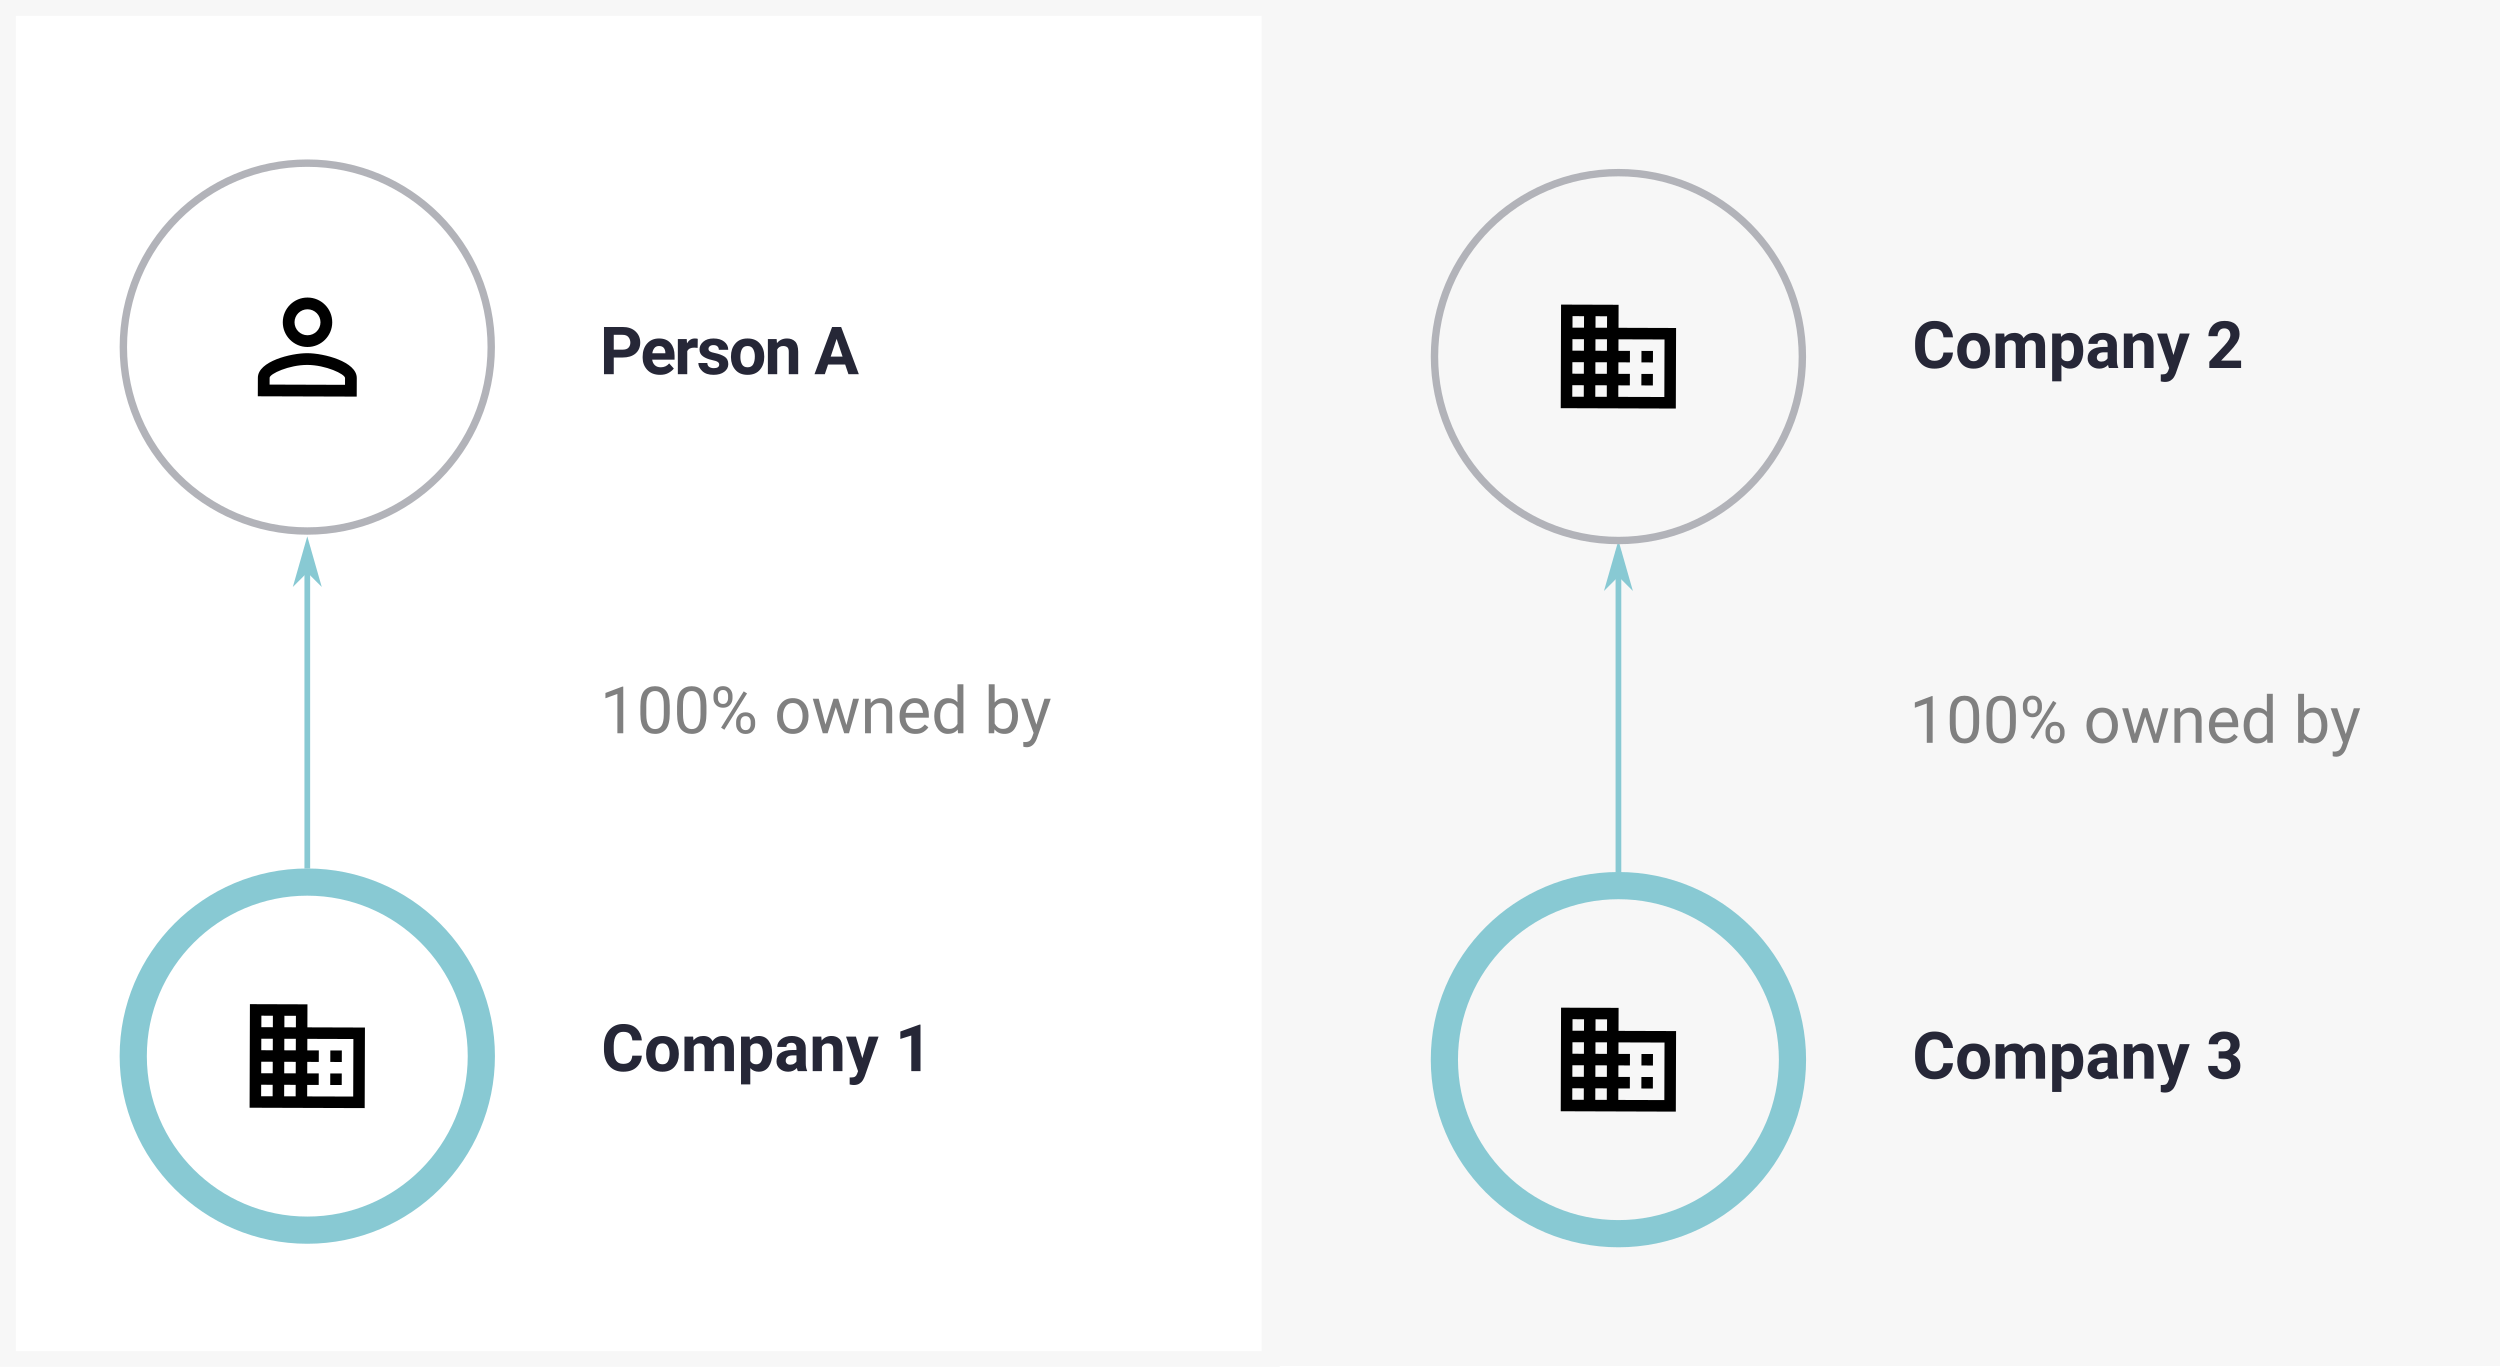
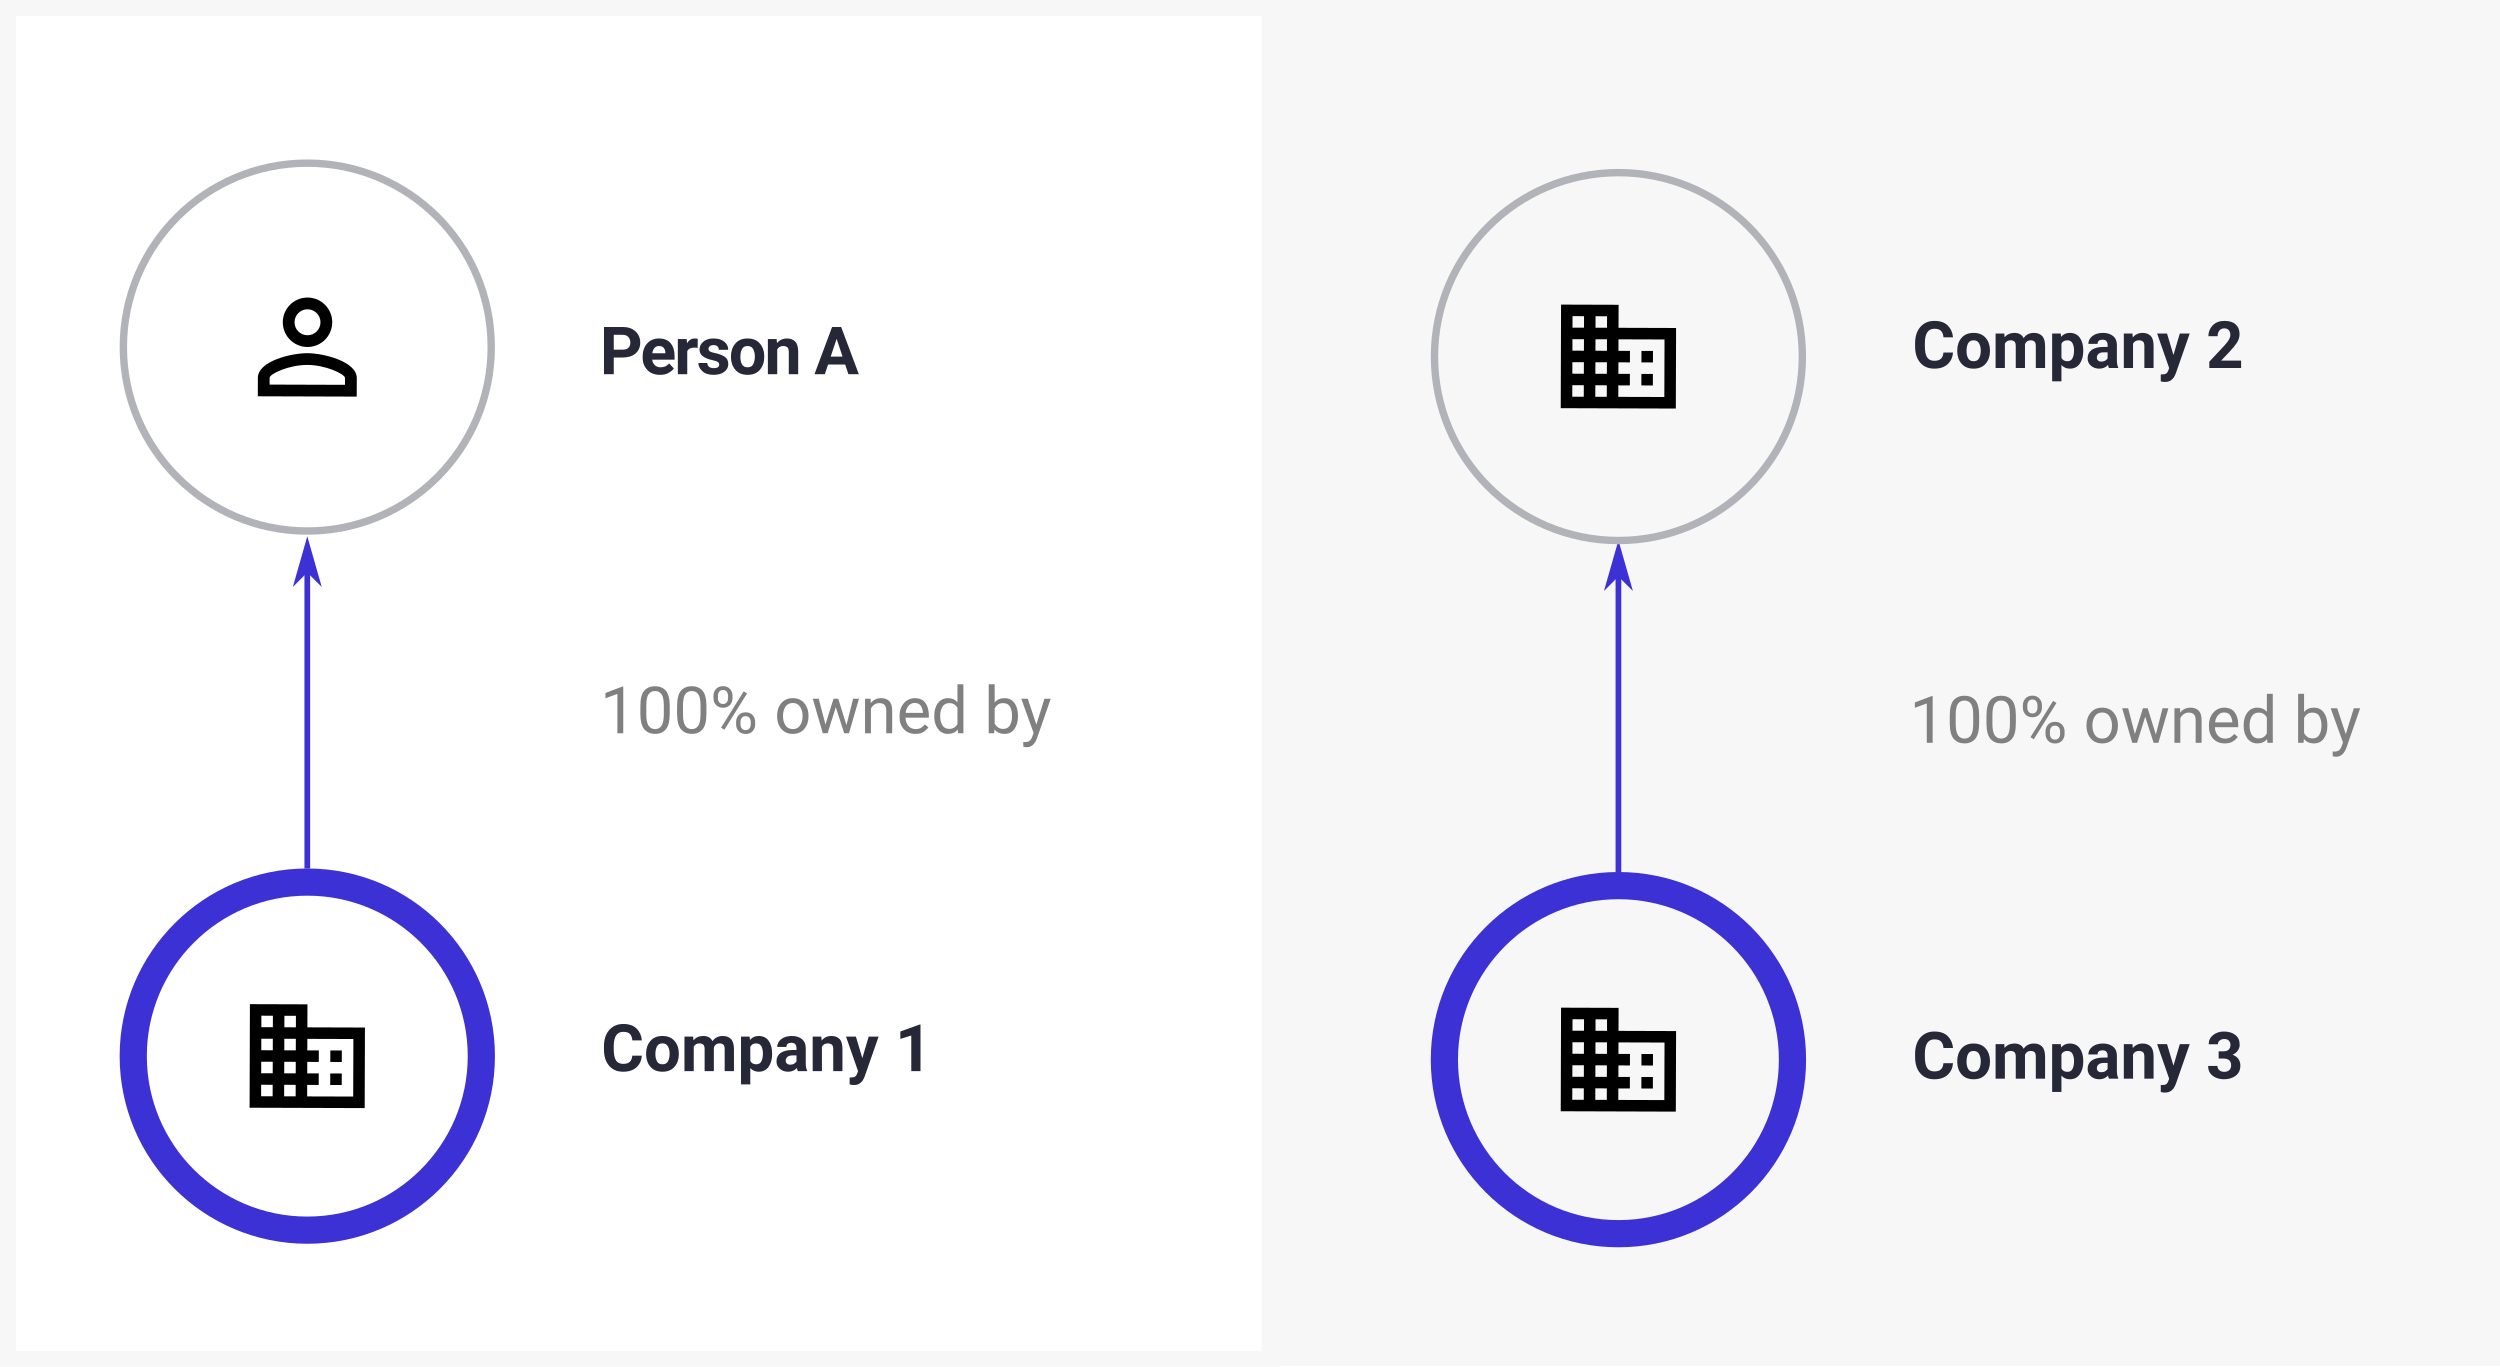
<svg xmlns="http://www.w3.org/2000/svg" id="Layer_1" data-name="Layer 1" viewBox="0 0 631.512 345.296" version="1.1" width="631.512" height="345.296">
  <defs id="defs3">
    <marker orient="auto" refY="0" refX="0" id="Arrow1Lend" style="overflow:visible">
-       <path id="path4371" d="M 0,0 5,-5 -12.5,0 5,5 0,0 Z" style="fill:#00deb6;fill-opacity:1;fill-rule:evenodd;stroke:#00deb6;stroke-width:1pt;stroke-opacity:1" transform="matrix(-0.8,0,0,-0.8,-10,0)" />
+       <path id="path4371" d="M 0,0 5,-5 -12.5,0 5,5 0,0 Z" style="fill:#3c31d4;fill-opacity:1;fill-rule:evenodd;stroke:#3c31d4;stroke-width:1pt;stroke-opacity:1" transform="matrix(-0.8,0,0,-0.8,-10,0)" />
    </marker>
    <marker orient="auto" refY="0" refX="0" id="Arrow1Mend" style="overflow:visible">
-       <path id="path4377" d="M 0,0 5,-5 -12.5,0 5,5 0,0 Z" style="fill:#00deb6;fill-opacity:1;fill-rule:evenodd;stroke:#00deb6;stroke-width:1pt;stroke-opacity:1" transform="matrix(-0.4,0,0,-0.4,-4,0)" />
+       <path id="path4377" d="M 0,0 5,-5 -12.5,0 5,5 0,0 Z" style="fill:#3c31d4;fill-opacity:1;fill-rule:evenodd;stroke:#3c31d4;stroke-width:1pt;stroke-opacity:1" transform="matrix(-0.4,0,0,-0.4,-4,0)" />
    </marker>
    <marker orient="auto" refY="0" refX="0" id="Arrow1Mstart" style="overflow:visible">
-       <path id="path4374" d="M 0,0 5,-5 -12.5,0 5,5 0,0 Z" style="fill:#00deb6;fill-opacity:1;fill-rule:evenodd;stroke:#00deb6;stroke-width:1pt;stroke-opacity:1" transform="matrix(0.4,0,0,0.4,4,0)" />
+       <path id="path4374" d="M 0,0 5,-5 -12.5,0 5,5 0,0 Z" style="fill:#3c31d4;fill-opacity:1;fill-rule:evenodd;stroke:#3c31d4;stroke-width:1pt;stroke-opacity:1" transform="matrix(0.4,0,0,0.4,4,0)" />
    </marker>
-     <style id="style5">.cls-1,.cls-10,.cls-11,.cls-7,.cls-8{fill:none;}.cls-1,.cls-11{stroke:#00deb6;}.cls-1,.cls-10,.cls-11,.cls-7{stroke-miterlimit:10;}.cls-2{fill:#00deb6;}.cls-3{font-size:16px;fill:#262737;}.cls-12,.cls-3{font-family:HKGrotesk-SemiBold, HK Grotesk;font-weight:700;}.cls-4{letter-spacing:-0.03em;}.cls-5{letter-spacing:-0.02em;}.cls-6{letter-spacing:0em;}.cls-7{stroke:#262737;}.cls-11,.cls-7{stroke-width:5px;}.cls-9{letter-spacing:-0.01em;}.cls-10{stroke:#e6e6e6;}.cls-12{font-size:12px;fill:gray;}.cls-13{letter-spacing:-0.03em;}.cls-14{letter-spacing:-0.01em;}.cls-15{letter-spacing:-0.02em;}.cls-16{letter-spacing:0em;}.cls-17{letter-spacing:0em;}.cls-18{letter-spacing:0em;}</style>
+     <style id="style5">.cls-1,.cls-10,.cls-11,.cls-7,.cls-8{fill:none;}.cls-1,.cls-11{stroke:#3c31d4;}.cls-1,.cls-10,.cls-11,.cls-7{stroke-miterlimit:10;}.cls-2{fill:#3c31d4;}.cls-3{font-size:16px;fill:#262737;}.cls-12,.cls-3{font-family:HKGrotesk-SemiBold, HK Grotesk;font-weight:700;}.cls-4{letter-spacing:-0.03em;}.cls-5{letter-spacing:-0.02em;}.cls-6{letter-spacing:0em;}.cls-7{stroke:#262737;}.cls-11,.cls-7{stroke-width:5px;}.cls-9{letter-spacing:-0.01em;}.cls-10{stroke:#e6e6e6;}.cls-12{font-size:12px;fill:gray;}.cls-13{letter-spacing:-0.03em;}.cls-14{letter-spacing:-0.01em;}.cls-15{letter-spacing:-0.02em;}.cls-16{letter-spacing:0em;}.cls-17{letter-spacing:0em;}.cls-18{letter-spacing:0em;}</style>
    <marker orient="auto" refY="0" refX="0" id="Arrow1Mstart-2" style="overflow:visible">
-       <path id="path4374-0" d="M 0,0 5,-5 -12.5,0 5,5 0,0 Z" style="fill:#00deb6;fill-opacity:1;fill-rule:evenodd;stroke:#00deb6;stroke-width:1pt;stroke-opacity:1" transform="matrix(0.4,0,0,0.4,4,0)" />
+       <path id="path4374-0" d="M 0,0 5,-5 -12.5,0 5,5 0,0 Z" style="fill:#3c31d4;fill-opacity:1;fill-rule:evenodd;stroke:#3c31d4;stroke-width:1pt;stroke-opacity:1" transform="matrix(0.4,0,0,0.4,4,0)" />
    </marker>
    <clipPath id="p.1">
      <path style="clip-rule:evenodd" id="path3414" d="M 0,0 30,0 30,26 0,26 Z" />
    </clipPath>
    <clipPath id="p.2">
      <path style="clip-rule:evenodd" id="path3423" d="M 0,0 24,0 24,25 0,25 Z" />
    </clipPath>
    <clipPath id="p.1-3">
      <path style="clip-rule:evenodd" id="path3414-8" d="M 0,0 30,0 30,26 0,26 Z" />
    </clipPath>
    <clipPath id="p.1-3-9">
      <path style="clip-rule:evenodd" id="path3414-8-9" d="M 0,0 30,0 30,26 0,26 Z" />
    </clipPath>
    <clipPath id="p.1-6">
      <path style="clip-rule:evenodd" id="path3414-0" d="M 0,0 30,0 30,26 0,26 Z" />
    </clipPath>
    <marker orient="auto" refY="0" refX="0" id="Arrow1Mstart-2-2" style="overflow:visible">
-       <path id="path4374-0-7" d="M 0,0 5,-5 -12.5,0 5,5 0,0 Z" style="fill:#88c9d3;fill-opacity:1;fill-rule:evenodd;stroke:#88c9d3;stroke-width:1pt;stroke-opacity:1" transform="matrix(0.4,0,0,0.4,4,0)" />
+       <path id="path4374-0-7" d="M 0,0 5,-5 -12.5,0 5,5 0,0 Z" style="fill:#3c31d4;fill-opacity:1;fill-rule:evenodd;stroke:#3c31d4;stroke-width:1pt;stroke-opacity:1" transform="matrix(0.4,0,0,0.4,4,0)" />
    </marker>
    <marker orient="auto" refY="0" refX="0" id="Arrow1Mstart-2-2-9" style="overflow:visible">
-       <path id="path4374-0-7-0" d="M 0,0 5,-5 -12.5,0 5,5 0,0 Z" style="fill:#88c9d3;fill-opacity:1;fill-rule:evenodd;stroke:#88c9d3;stroke-width:1pt;stroke-opacity:1" transform="matrix(0.4,0,0,0.4,4,0)" />
+       <path id="path4374-0-7-0" d="M 0,0 5,-5 -12.5,0 5,5 0,0 Z" style="fill:#3c31d4;fill-opacity:1;fill-rule:evenodd;stroke:#3c31d4;stroke-width:1pt;stroke-opacity:1" transform="matrix(0.4,0,0,0.4,4,0)" />
    </marker>
    <style id="style4510">.cls-1{fill:none;}</style>
    <style id="style4530">.cls-1{fill:none;}</style>
    <style id="style4699">.cls-1{fill:none;}</style>
    <style id="style4802">.cls-1{fill:none;}</style>
    <style id="style4877">.cls-1{fill:none;}</style>
    <style id="style4950">.cls-1{fill:none;}</style>
    <style id="style5029">.cls-1{fill:none;}</style>
  </defs>
  <rect style="color:#000000;clip-rule:nonzero;display:inline;overflow:visible;visibility:visible;opacity:1;isolation:auto;mix-blend-mode:normal;color-interpolation:sRGB;color-interpolation-filters:linearRGB;solid-color:#000000;solid-opacity:1;fill:#f7f7f7;fill-opacity:1;fill-rule:nonzero;stroke:none;stroke-width:0.1;stroke-linecap:round;stroke-linejoin:miter;stroke-miterlimit:4;stroke-dasharray:none;stroke-dashoffset:0;stroke-opacity:0;color-rendering:auto;image-rendering:auto;shape-rendering:auto;text-rendering:auto;enable-background:accumulate" id="rect5767" width="312.814" height="345.073" x="318.698" y="0" />
-   <path class="cls-2" d="M 38.173,33.783 Z" id="path11" style="fill:#00deb6;stroke:#f7f7f7;stroke-width:1;stroke-miterlimit:8.696;stroke-dasharray:none;stroke-opacity:1" />
+   <path class="cls-2" d="M 38.173,33.783 Z" id="path11" style="fill:#3c31d4;stroke:#f7f7f7;stroke-width:1;stroke-miterlimit:8.696;stroke-dasharray:none;stroke-opacity:1" />
  <text class="cls-3" id="text13" style="font-style:normal;font-variant:normal;font-weight:bold;font-stretch:normal;font-size:16.8px;line-height:125%;font-family:Roboto;-inkscape-font-specification:'Roboto, Bold';text-align:start;writing-mode:lr-tb;text-anchor:start;fill:#262737" x="151.509" y="94.533">
    <tspan class="cls-4" id="tspan15" style="font-style:normal;font-variant:normal;font-weight:bold;font-stretch:normal;font-size:16.8px;line-height:125%;font-family:Roboto;-inkscape-font-specification:'Roboto, Bold';text-align:start;letter-spacing:-0.03em;writing-mode:lr-tb;text-anchor:start">Person A</tspan>
  </text>
  <path d="m 38.173,33.783 0,0 m 0,0 0,0 m 0,0 z m 0,0 z" id="path27" style="stroke:#f7f7f7;stroke-width:1;stroke-miterlimit:8.696;stroke-dasharray:none;stroke-opacity:1" />
  <path class="cls-8" d="M 38.173,33.783 Z" id="path29" style="fill:none;stroke:#f7f7f7;stroke-width:1;stroke-miterlimit:8.696;stroke-dasharray:none;stroke-opacity:1" />
  <text class="cls-3" id="text31" style="font-style:normal;font-variant:normal;font-weight:bold;font-stretch:normal;font-size:16.5px;line-height:125%;font-family:Roboto;-inkscape-font-specification:'Roboto, Bold';text-align:start;writing-mode:lr-tb;text-anchor:start;fill:#262737" x="138.675" y="270.565">
    <tspan x="151.875" y="270.565" id="tspan35" style="font-style:normal;font-variant:normal;font-weight:bold;font-stretch:normal;font-size:16.5px;line-height:125%;font-family:Roboto;-inkscape-font-specification:'Roboto, Bold';text-align:start;writing-mode:lr-tb;text-anchor:start">Company 1</tspan>
  </text>
  <path class="cls-8" d="M 38.173,33.783 Z" id="path41" style="fill:none;stroke:#f7f7f7;stroke-width:1;stroke-miterlimit:8.696;stroke-dasharray:none;stroke-opacity:1" />
  <path d="m 38.173,33.783 z m 0,0 z m 0,0 z m 0,0 z m 0,0 z m 0,0 z m 0,0 z m 0,0 z m 0,0 z m 0,0 z m 0,0 z m 0,0 z" id="path43" style="stroke:#f7f7f7;stroke-width:1;stroke-miterlimit:8.696;stroke-dasharray:none;stroke-opacity:1" />
  <path class="cls-10" d="m 38.173,33.783 0,0" id="path45" style="fill:none;stroke:#f7f7f7;stroke-width:1;stroke-miterlimit:8.696;stroke-dasharray:none;stroke-opacity:1" />
  <path class="cls-10" d="m 38.173,33.783 0,0" id="path47" style="fill:none;stroke:#f7f7f7;stroke-width:1;stroke-miterlimit:8.696;stroke-dasharray:none;stroke-opacity:1" />
  <path class="cls-10" d="m 38.173,33.783 0,0" id="path49" style="fill:none;stroke:#f7f7f7;stroke-width:1;stroke-miterlimit:8.696;stroke-dasharray:none;stroke-opacity:1" />
  <path class="cls-10" d="m 38.173,33.783 0,0" id="path51" style="fill:none;stroke:#f7f7f7;stroke-width:1;stroke-miterlimit:8.696;stroke-dasharray:none;stroke-opacity:1" />
  <path class="cls-10" d="m 38.173,33.783 0,0" id="path53" style="fill:none;stroke:#f7f7f7;stroke-width:1;stroke-miterlimit:8.696;stroke-dasharray:none;stroke-opacity:1" />
  <path class="cls-10" d="m 38.173,33.783 0,0" id="path55" style="fill:none;stroke:#f7f7f7;stroke-width:1;stroke-miterlimit:8.696;stroke-dasharray:none;stroke-opacity:1" />
  <path class="cls-10" d="m 38.173,33.783 0,0" id="path57" style="fill:none;stroke:#f7f7f7;stroke-width:1;stroke-miterlimit:8.696;stroke-dasharray:none;stroke-opacity:1" />
  <path class="cls-10" d="m 38.173,33.783 0,0" id="path59" style="fill:none;stroke:#f7f7f7;stroke-width:1;stroke-miterlimit:8.696;stroke-dasharray:none;stroke-opacity:1" />
  <path class="cls-10" d="m 38.173,33.783 0,0" id="path61" style="fill:none;stroke:#f7f7f7;stroke-width:1;stroke-miterlimit:8.696;stroke-dasharray:none;stroke-opacity:1" />
  <path class="cls-10" d="m 38.173,33.783 0,0" id="path63" style="fill:none;stroke:#f7f7f7;stroke-width:1;stroke-miterlimit:8.696;stroke-dasharray:none;stroke-opacity:1" />
  <path class="cls-10" d="m 38.173,33.783 0,0" id="path65" style="fill:none;stroke:#f7f7f7;stroke-width:1;stroke-miterlimit:8.696;stroke-dasharray:none;stroke-opacity:1" />
  <path class="cls-10" d="m 38.173,33.783 0,0" id="path67" style="fill:none;stroke:#f7f7f7;stroke-width:1;stroke-miterlimit:8.696;stroke-dasharray:none;stroke-opacity:1" />
  <path class="cls-10" d="m 38.173,33.783 0,0" id="path69" style="fill:none;stroke:#f7f7f7;stroke-width:1;stroke-miterlimit:8.696;stroke-dasharray:none;stroke-opacity:1" />
  <path class="cls-10" d="m 38.173,33.783 0,0" id="path71" style="fill:none;stroke:#f7f7f7;stroke-width:1;stroke-miterlimit:8.696;stroke-dasharray:none;stroke-opacity:1" />
  <path class="cls-10" d="m 38.173,33.783 0,0" id="path73" style="fill:none;stroke:#f7f7f7;stroke-width:1;stroke-miterlimit:8.696;stroke-dasharray:none;stroke-opacity:1" />
  <path class="cls-10" d="m 38.173,33.783 0,0" id="path75" style="fill:none;stroke:#f7f7f7;stroke-width:1;stroke-miterlimit:8.696;stroke-dasharray:none;stroke-opacity:1" />
  <path class="cls-10" d="m 38.173,33.783 0,0" id="path77" style="fill:none;stroke:#f7f7f7;stroke-width:1;stroke-miterlimit:8.696;stroke-dasharray:none;stroke-opacity:1" />
  <path class="cls-11" d="m 38.173,33.783 0,0" id="path79" style="fill:none;stroke:#f7f7f7;stroke-width:1;stroke-miterlimit:8.696;stroke-dasharray:none;stroke-opacity:1" />
  <path class="cls-11" d="m 38.173,33.783 0,0" id="path85" style="fill:none;stroke:#f7f7f7;stroke-width:1;stroke-miterlimit:8.696;stroke-dasharray:none;stroke-opacity:1" />
  <path class="cls-11" d="m 38.173,33.783 0,0" id="path87" style="fill:none;stroke:#f7f7f7;stroke-width:1;stroke-miterlimit:8.696;stroke-dasharray:none;stroke-opacity:1" />
  <path class="cls-11" d="m 38.173,33.783 0,0" id="path89" style="fill:none;stroke:#f7f7f7;stroke-width:1;stroke-miterlimit:8.696;stroke-dasharray:none;stroke-opacity:1" />
  <path class="cls-11" d="m 38.173,33.783 0,0" id="path91" style="fill:none;stroke:#f7f7f7;stroke-width:1;stroke-miterlimit:8.696;stroke-dasharray:none;stroke-opacity:1" />
  <path class="cls-11" d="m 38.173,33.783 0,0" id="path93" style="fill:none;stroke:#f7f7f7;stroke-width:1;stroke-miterlimit:8.696;stroke-dasharray:none;stroke-opacity:1" />
  <path class="cls-11" d="m 38.173,33.783 0,0" id="path95" style="fill:none;stroke:#f7f7f7;stroke-width:1;stroke-miterlimit:8.696;stroke-dasharray:none;stroke-opacity:1" />
  <path class="cls-10" d="m 38.173,33.783 0,0" id="path97" style="fill:none;stroke:#f7f7f7;stroke-width:1;stroke-miterlimit:8.696;stroke-dasharray:none;stroke-opacity:1" />
  <path class="cls-10" d="m 38.173,33.783 0,0" id="path99" style="fill:none;stroke:#f7f7f7;stroke-width:1;stroke-miterlimit:8.696;stroke-dasharray:none;stroke-opacity:1" />
  <path class="cls-10" d="m 38.173,33.783 0,0" id="path101" style="fill:none;stroke:#f7f7f7;stroke-width:1;stroke-miterlimit:8.696;stroke-dasharray:none;stroke-opacity:1" />
  <path class="cls-10" d="m 38.173,33.783 0,0" id="path103" style="fill:none;stroke:#f7f7f7;stroke-width:1;stroke-miterlimit:8.696;stroke-dasharray:none;stroke-opacity:1" />
  <path class="cls-10" d="m 38.173,33.783 0,0" id="path105" style="fill:none;stroke:#f7f7f7;stroke-width:1;stroke-miterlimit:8.696;stroke-dasharray:none;stroke-opacity:1" />
  <path class="cls-10" d="m 38.173,33.783 0,0" id="path107" style="fill:none;stroke:#f7f7f7;stroke-width:1;stroke-miterlimit:8.696;stroke-dasharray:none;stroke-opacity:1" />
  <path class="cls-10" d="m 38.173,33.783 0,0" id="path109" style="fill:none;stroke:#f7f7f7;stroke-width:1;stroke-miterlimit:8.696;stroke-dasharray:none;stroke-opacity:1" />
  <path class="cls-10" d="m 38.173,33.783 0,0" id="path111" style="fill:none;stroke:#f7f7f7;stroke-width:1;stroke-miterlimit:8.696;stroke-dasharray:none;stroke-opacity:1" />
  <path class="cls-10" d="m 38.173,33.783 0,0" id="path113" style="fill:none;stroke:#f7f7f7;stroke-width:1;stroke-miterlimit:8.696;stroke-dasharray:none;stroke-opacity:1" />
  <path class="cls-10" d="m 38.173,33.783 0,0" id="path115" style="fill:none;stroke:#f7f7f7;stroke-width:1;stroke-miterlimit:8.696;stroke-dasharray:none;stroke-opacity:1" />
  <path class="cls-10" d="m 38.173,33.783 0,0" id="path117" style="fill:none;stroke:#f7f7f7;stroke-width:1;stroke-miterlimit:8.696;stroke-dasharray:none;stroke-opacity:1" />
  <path class="cls-10" d="m 38.173,33.783 0,0" id="path119" style="fill:none;stroke:#f7f7f7;stroke-width:1;stroke-miterlimit:8.696;stroke-dasharray:none;stroke-opacity:1" />
  <text class="cls-12" id="text143" style="font-style:normal;font-variant:normal;font-weight:normal;font-stretch:normal;font-size:16.5px;line-height:125%;font-family:Roboto;-inkscape-font-specification:'Roboto, Normal';text-align:start;writing-mode:lr-tb;text-anchor:start;fill:#808080" x="151.561" y="185.231">100% owned by</text>
-   <path class="cls-2" d="M 38.173,33.783 Z" id="path171" style="fill:#00deb6;stroke:#f7f7f7;stroke-width:1;stroke-miterlimit:8.696;stroke-dasharray:none;stroke-opacity:1" />
-   <path class="cls-2" d="M 38.173,33.783 Z" id="path197" style="fill:#00deb6;stroke:#f7f7f7;stroke-width:1;stroke-miterlimit:8.696;stroke-dasharray:none;stroke-opacity:1" />
+   <path class="cls-2" d="M 38.173,33.783 Z" id="path171" style="fill:#3c31d4;stroke:#f7f7f7;stroke-width:1;stroke-miterlimit:8.696;stroke-dasharray:none;stroke-opacity:1" />
+   <path class="cls-2" d="M 38.173,33.783 Z" id="path197" style="fill:#3c31d4;stroke:#f7f7f7;stroke-width:1;stroke-miterlimit:8.696;stroke-dasharray:none;stroke-opacity:1" />
  <path class="cls-8" d="M 38.173,33.783 Z" id="path211" style="fill:none;stroke:#f7f7f7;stroke-width:1;stroke-miterlimit:8.696;stroke-dasharray:none;stroke-opacity:1" />
  <path d="m 38.173,33.783 z m 0,0 z m 0,0 z m 0,0 z m 0,0 z m 0,0 z m 0,0 z m 0,0 z m 0,0 z m 0,0 z m 0,0 z m 0,0 z" id="path213" style="stroke:#f7f7f7;stroke-width:1;stroke-miterlimit:8.696;stroke-dasharray:none;stroke-opacity:1" />
-   <circle class="cls-11" cx="77.623" cy="266.782" r="43.965" id="circle209-2" style="fill:none;stroke:#88c9d3;stroke-width:6.87px;stroke-miterlimit:10;stroke-opacity:1" />
+   <circle class="cls-11" cx="77.623" cy="266.782" r="43.965" id="circle209-2" style="fill:none;stroke:#3c31d4;stroke-width:6.87px;stroke-miterlimit:10;stroke-opacity:1" />
  <circle class="cls-7" cx="77.623" cy="87.673" id="ellipse25-6" style="fill:none;stroke:#b2b3b9;stroke-width:1.87;stroke-miterlimit:10;stroke-dasharray:none;stroke-opacity:1" r="46.465" />
  <text class="cls-3" id="text31-6" style="font-style:normal;font-variant:normal;font-weight:bold;font-stretch:normal;font-size:16.5px;line-height:125%;font-family:Roboto;-inkscape-font-specification:'Roboto, Bold';text-align:start;writing-mode:lr-tb;text-anchor:start;fill:#262737" x="469.875" y="92.965">
    <tspan x="483.075" y="92.965" id="tspan35-1" style="font-style:normal;font-variant:normal;font-weight:bold;font-stretch:normal;font-size:16.5px;line-height:125%;font-family:Roboto;-inkscape-font-specification:'Roboto, Bold';text-align:start;writing-mode:lr-tb;text-anchor:start">Company 2</tspan>
  </text>
  <text class="cls-12" id="text173-3" style="font-style:normal;font-variant:normal;font-weight:normal;font-stretch:normal;font-size:16.5px;line-height:125%;font-family:Roboto;-inkscape-font-specification:'Roboto, Normal';text-align:start;writing-mode:lr-tb;text-anchor:start;fill:#808080" x="482.326" y="187.631">
    <tspan class="cls-17" id="tspan175-2" style="font-style:normal;font-variant:normal;font-weight:normal;font-stretch:normal;font-size:16.5px;line-height:125%;font-family:Roboto;-inkscape-font-specification:'Roboto, Normal';text-align:start;letter-spacing:0em;writing-mode:lr-tb;text-anchor:start">100% owned by</tspan>
  </text>
  <text class="cls-3" id="text199-1" style="font-style:normal;font-variant:normal;font-weight:bold;font-stretch:normal;font-size:16.5px;line-height:125%;font-family:Roboto;-inkscape-font-specification:'Roboto, Bold';text-align:start;writing-mode:lr-tb;text-anchor:start;fill:#262737" x="469.875" y="272.473">
    <tspan x="483.075" y="272.473" id="tspan203-5" style="font-style:normal;font-variant:normal;font-weight:bold;font-stretch:normal;font-size:16.5px;line-height:125%;font-family:Roboto;-inkscape-font-specification:'Roboto, Bold';text-align:start;writing-mode:lr-tb;text-anchor:start">Company 3</tspan>
  </text>
-   <path style="fill:none;fill-rule:evenodd;stroke:#88c9d3;stroke-width:1.44;stroke-linecap:butt;stroke-linejoin:miter;stroke-miterlimit:4;stroke-dasharray:none;stroke-opacity:1;marker-start:url(#Arrow1Mstart-2-2)" d="m 408.823,139.332 0,81.09 0,0" id="path12354-2-9" />
-   <circle class="cls-11" cx="408.823" cy="267.673" r="43.965" id="circle209-2-9" style="fill:none;stroke:#88c9d3;stroke-width:6.87px;stroke-miterlimit:10;stroke-opacity:1" />
+   <path style="fill:none;fill-rule:evenodd;stroke:#3c31d4;stroke-width:1.44;stroke-linecap:butt;stroke-linejoin:miter;stroke-miterlimit:4;stroke-dasharray:none;stroke-opacity:1;marker-start:url(#Arrow1Mstart-2-2)" d="m 408.823,139.332 0,81.09 0,0" id="path12354-2-9" />
+   <circle class="cls-11" cx="408.823" cy="267.673" r="43.965" id="circle209-2-9" style="fill:none;stroke:#3c31d4;stroke-width:6.87px;stroke-miterlimit:10;stroke-opacity:1" />
  <circle class="cls-7" cx="408.823" cy="90.073" id="ellipse25-6-0-4" style="fill:none;stroke:#b2b3b9;stroke-width:1.87;stroke-miterlimit:10;stroke-dasharray:none;stroke-opacity:1" r="46.465" />
-   <path style="fill:none;fill-rule:evenodd;stroke:#88c9d3;stroke-width:1.44;stroke-linecap:butt;stroke-linejoin:miter;stroke-miterlimit:4;stroke-dasharray:none;stroke-opacity:1;marker-start:url(#Arrow1Mstart-2-2-9)" d="m 77.623,138.317 0,81.09 0,0" id="path12354-2-9-9" />
+   <path style="fill:none;fill-rule:evenodd;stroke:#3c31d4;stroke-width:1.44;stroke-linecap:butt;stroke-linejoin:miter;stroke-miterlimit:4;stroke-dasharray:none;stroke-opacity:1;marker-start:url(#Arrow1Mstart-2-2-9)" d="m 77.623,138.317 0,81.09 0,0" id="path12354-2-9-9" />
  <g id="g4523" transform="matrix(0.8142565,0,0,0.8142565,57.26702,246.4256)">
    <path id="path4516" d="M 25.029,16.074 25.052,8.933 7.2,8.875 7.1,41.009 42.805,41.125 42.886,16.132 Z m -10.781,21.388 -3.57,-0.012 0.011,-3.57 3.571,0.012 z m 0.023,-7.141 -3.57,-0.012 0.011,-3.57 3.571,0.012 z m 0.023,-7.141 -3.57,-0.012 0.011,-3.57 3.571,0.012 z m 0.023,-7.141 -3.57,-0.012 0.011,-3.57 3.571,0.012 z m 7.072,21.446 -3.57,-0.011 0.011,-3.574 3.571,0.012 z m 0.023,-7.141 -3.57,-0.011 0.011,-3.571 3.571,0.012 z m 0.023,-7.141 -3.57,-0.011 0.011,-3.571 3.571,0.012 z m 0.023,-7.141 -3.57,-0.011 0.012,-3.571 3.571,0.012 z M 39.242,37.543 24.96,37.5 l 0.011,-3.571 3.571,0.012 0.011,-3.571 -3.57,-0.011 0.011,-3.571 3.571,0.012 0.011,-3.571 -3.57,-0.011 0.011,-3.571 14.282,0.047 z m -3.525,-14.294 -3.57,-0.011 -0.012,3.57 3.571,0.012 z m -0.023,7.141 -3.57,-0.011 -0.012,3.57 3.571,0.012 z" />
  </g>
  <g id="g4523-2" transform="matrix(0.8142565,0,0,0.8142565,388.467,247.3166)">
    <path id="path4516-6" d="M 25.029,16.074 25.052,8.933 7.2,8.875 7.1,41.009 42.805,41.125 42.886,16.132 Z m -10.781,21.388 -3.57,-0.012 0.011,-3.57 3.571,0.012 z m 0.023,-7.141 -3.57,-0.012 0.011,-3.57 3.571,0.012 z m 0.023,-7.141 -3.57,-0.012 0.011,-3.57 3.571,0.012 z m 0.023,-7.141 -3.57,-0.012 0.011,-3.57 3.571,0.012 z m 7.072,21.446 -3.57,-0.011 0.011,-3.574 3.571,0.012 z m 0.023,-7.141 -3.57,-0.011 0.011,-3.571 3.571,0.012 z m 0.023,-7.141 -3.57,-0.011 0.011,-3.571 3.571,0.012 z m 0.023,-7.141 -3.57,-0.011 0.012,-3.571 3.571,0.012 z M 39.242,37.543 24.96,37.5 l 0.011,-3.571 3.571,0.012 0.011,-3.571 -3.57,-0.011 0.011,-3.571 3.571,0.012 0.011,-3.571 -3.57,-0.011 0.011,-3.571 14.282,0.047 z m -3.525,-14.294 -3.57,-0.011 -0.012,3.57 3.571,0.012 z m -0.023,7.141 -3.57,-0.011 -0.012,3.57 3.571,0.012 z" />
  </g>
  <g id="g4523-2-7" transform="matrix(0.8142565,0,0,0.8142565,388.467,69.71658)">
    <path id="path4516-6-7" d="M 25.029,16.074 25.052,8.933 7.2,8.875 7.1,41.009 42.805,41.125 42.886,16.132 Z m -10.781,21.388 -3.57,-0.012 0.011,-3.57 3.571,0.012 z m 0.023,-7.141 -3.57,-0.012 0.011,-3.57 3.571,0.012 z m 0.023,-7.141 -3.57,-0.012 0.011,-3.57 3.571,0.012 z m 0.023,-7.141 -3.57,-0.012 0.011,-3.57 3.571,0.012 z m 7.072,21.446 -3.57,-0.011 0.011,-3.574 3.571,0.012 z m 0.023,-7.141 -3.57,-0.011 0.011,-3.571 3.571,0.012 z m 0.023,-7.141 -3.57,-0.011 0.011,-3.571 3.571,0.012 z m 0.023,-7.141 -3.57,-0.011 0.012,-3.571 3.571,0.012 z M 39.242,37.543 24.96,37.5 l 0.011,-3.571 3.571,0.012 0.011,-3.571 -3.57,-0.011 0.011,-3.571 3.571,0.012 0.011,-3.571 -3.57,-0.011 0.011,-3.571 14.282,0.047 z m -3.525,-14.294 -3.57,-0.011 -0.012,3.57 3.571,0.012 z m -0.023,7.141 -3.57,-0.011 -0.012,3.57 3.571,0.012 z" />
  </g>
  <g id="g5753" transform="matrix(0.7970916,0,0,0.7970916,213.2783,133.7895)">
    <path id="path5743" d="m -170.105,-69.831 a 4.114,4.114 0 1 1 -4.128,4.1 4.113,4.113 0 0 1 4.128,-4.1 m -0.057,17.631 c 5.818,0.019 11.94,2.9 11.936,4.153 l -0.007,2.155 -23.9,-0.078 0.007,-2.155 c 0,-1.253 6.145,-4.094 11.964,-4.075 m 0.069,-21.353 a 7.836,7.836 0 1 0 7.811,7.861 7.834,7.834 0 0 0 -7.811,-7.861 z m -0.057,17.631 c -5.231,-0.017 -15.681,2.574 -15.7,7.785 l -0.019,5.877 31.344,0.1 0.02,-5.877 c 0.018,-5.209 -10.415,-7.868 -15.645,-7.885 z" />
  </g>
  <rect style="color:#000000;clip-rule:nonzero;display:inline;overflow:visible;visibility:visible;opacity:1;isolation:auto;mix-blend-mode:normal;color-interpolation:sRGB;color-interpolation-filters:linearRGB;solid-color:#000000;solid-opacity:1;fill:none;fill-opacity:1;fill-rule:nonzero;stroke:#f7f7f7;stroke-width:4;stroke-linecap:round;stroke-linejoin:miter;stroke-miterlimit:8.696;stroke-dasharray:none;stroke-dashoffset:0;stroke-opacity:1;color-rendering:auto;image-rendering:auto;shape-rendering:auto;text-rendering:auto;enable-background:accumulate" id="rect5767-2" width="319.248" height="341.296" x="2" y="2" />
</svg>
